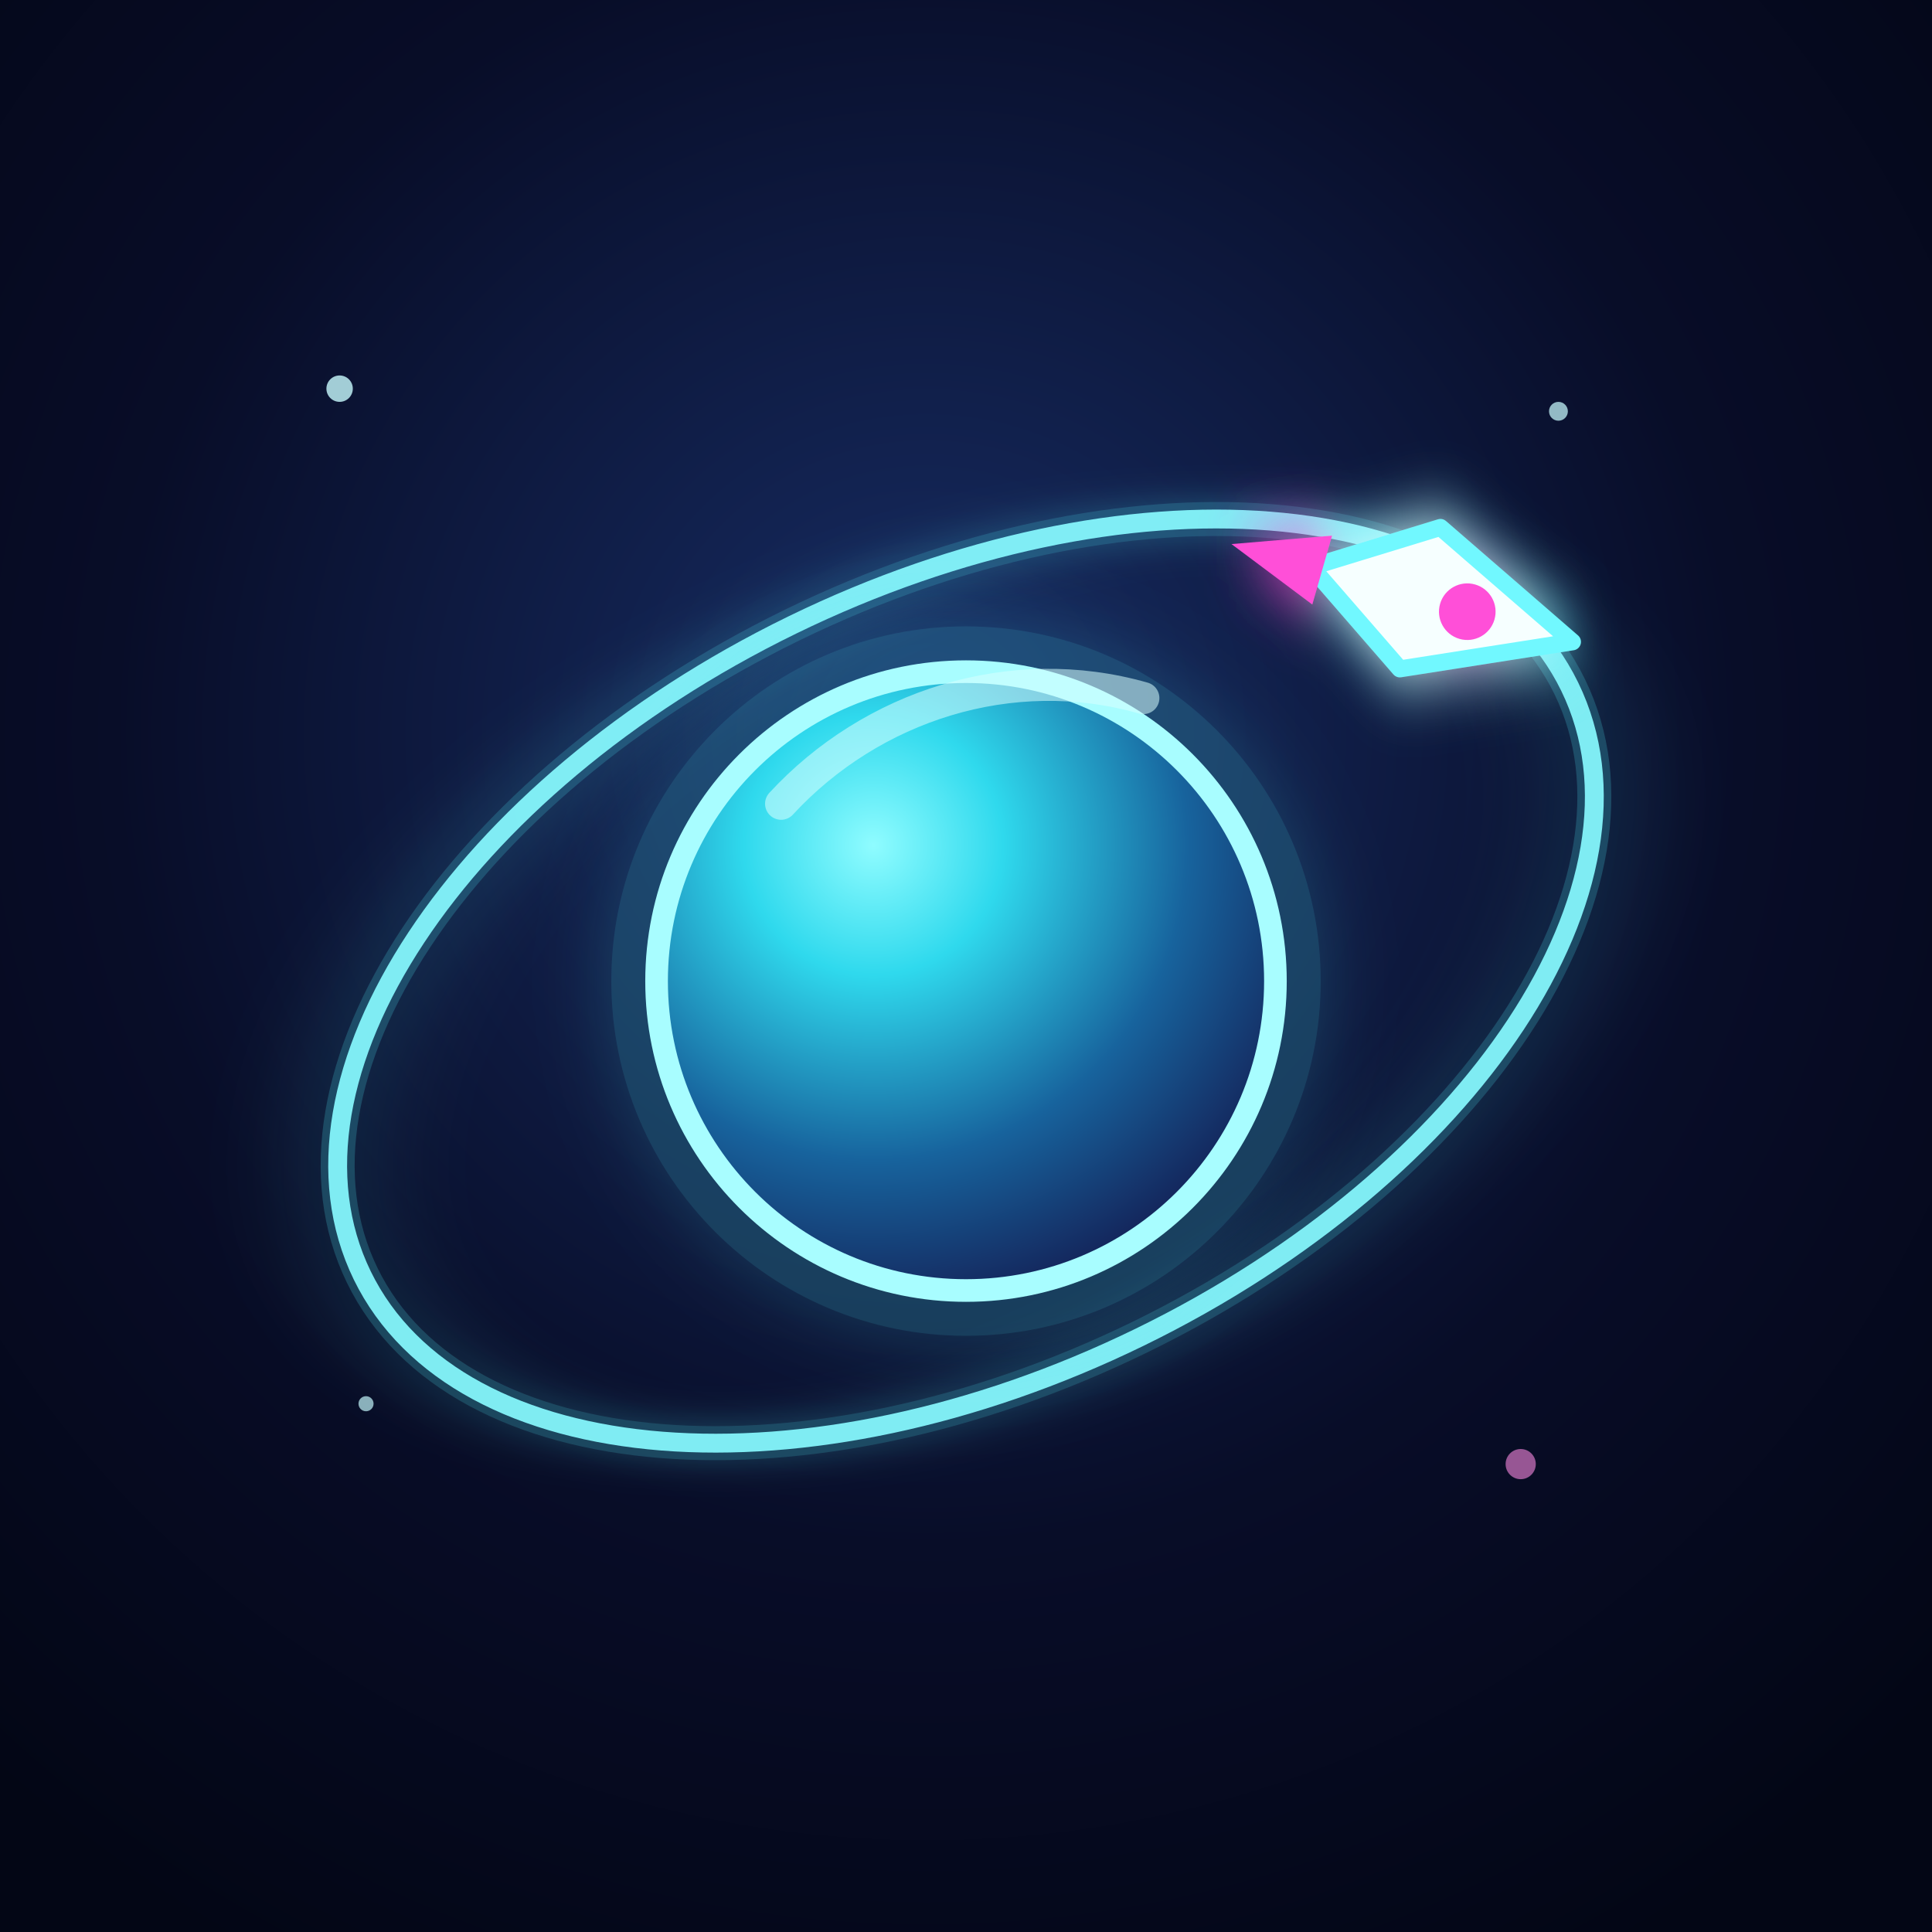
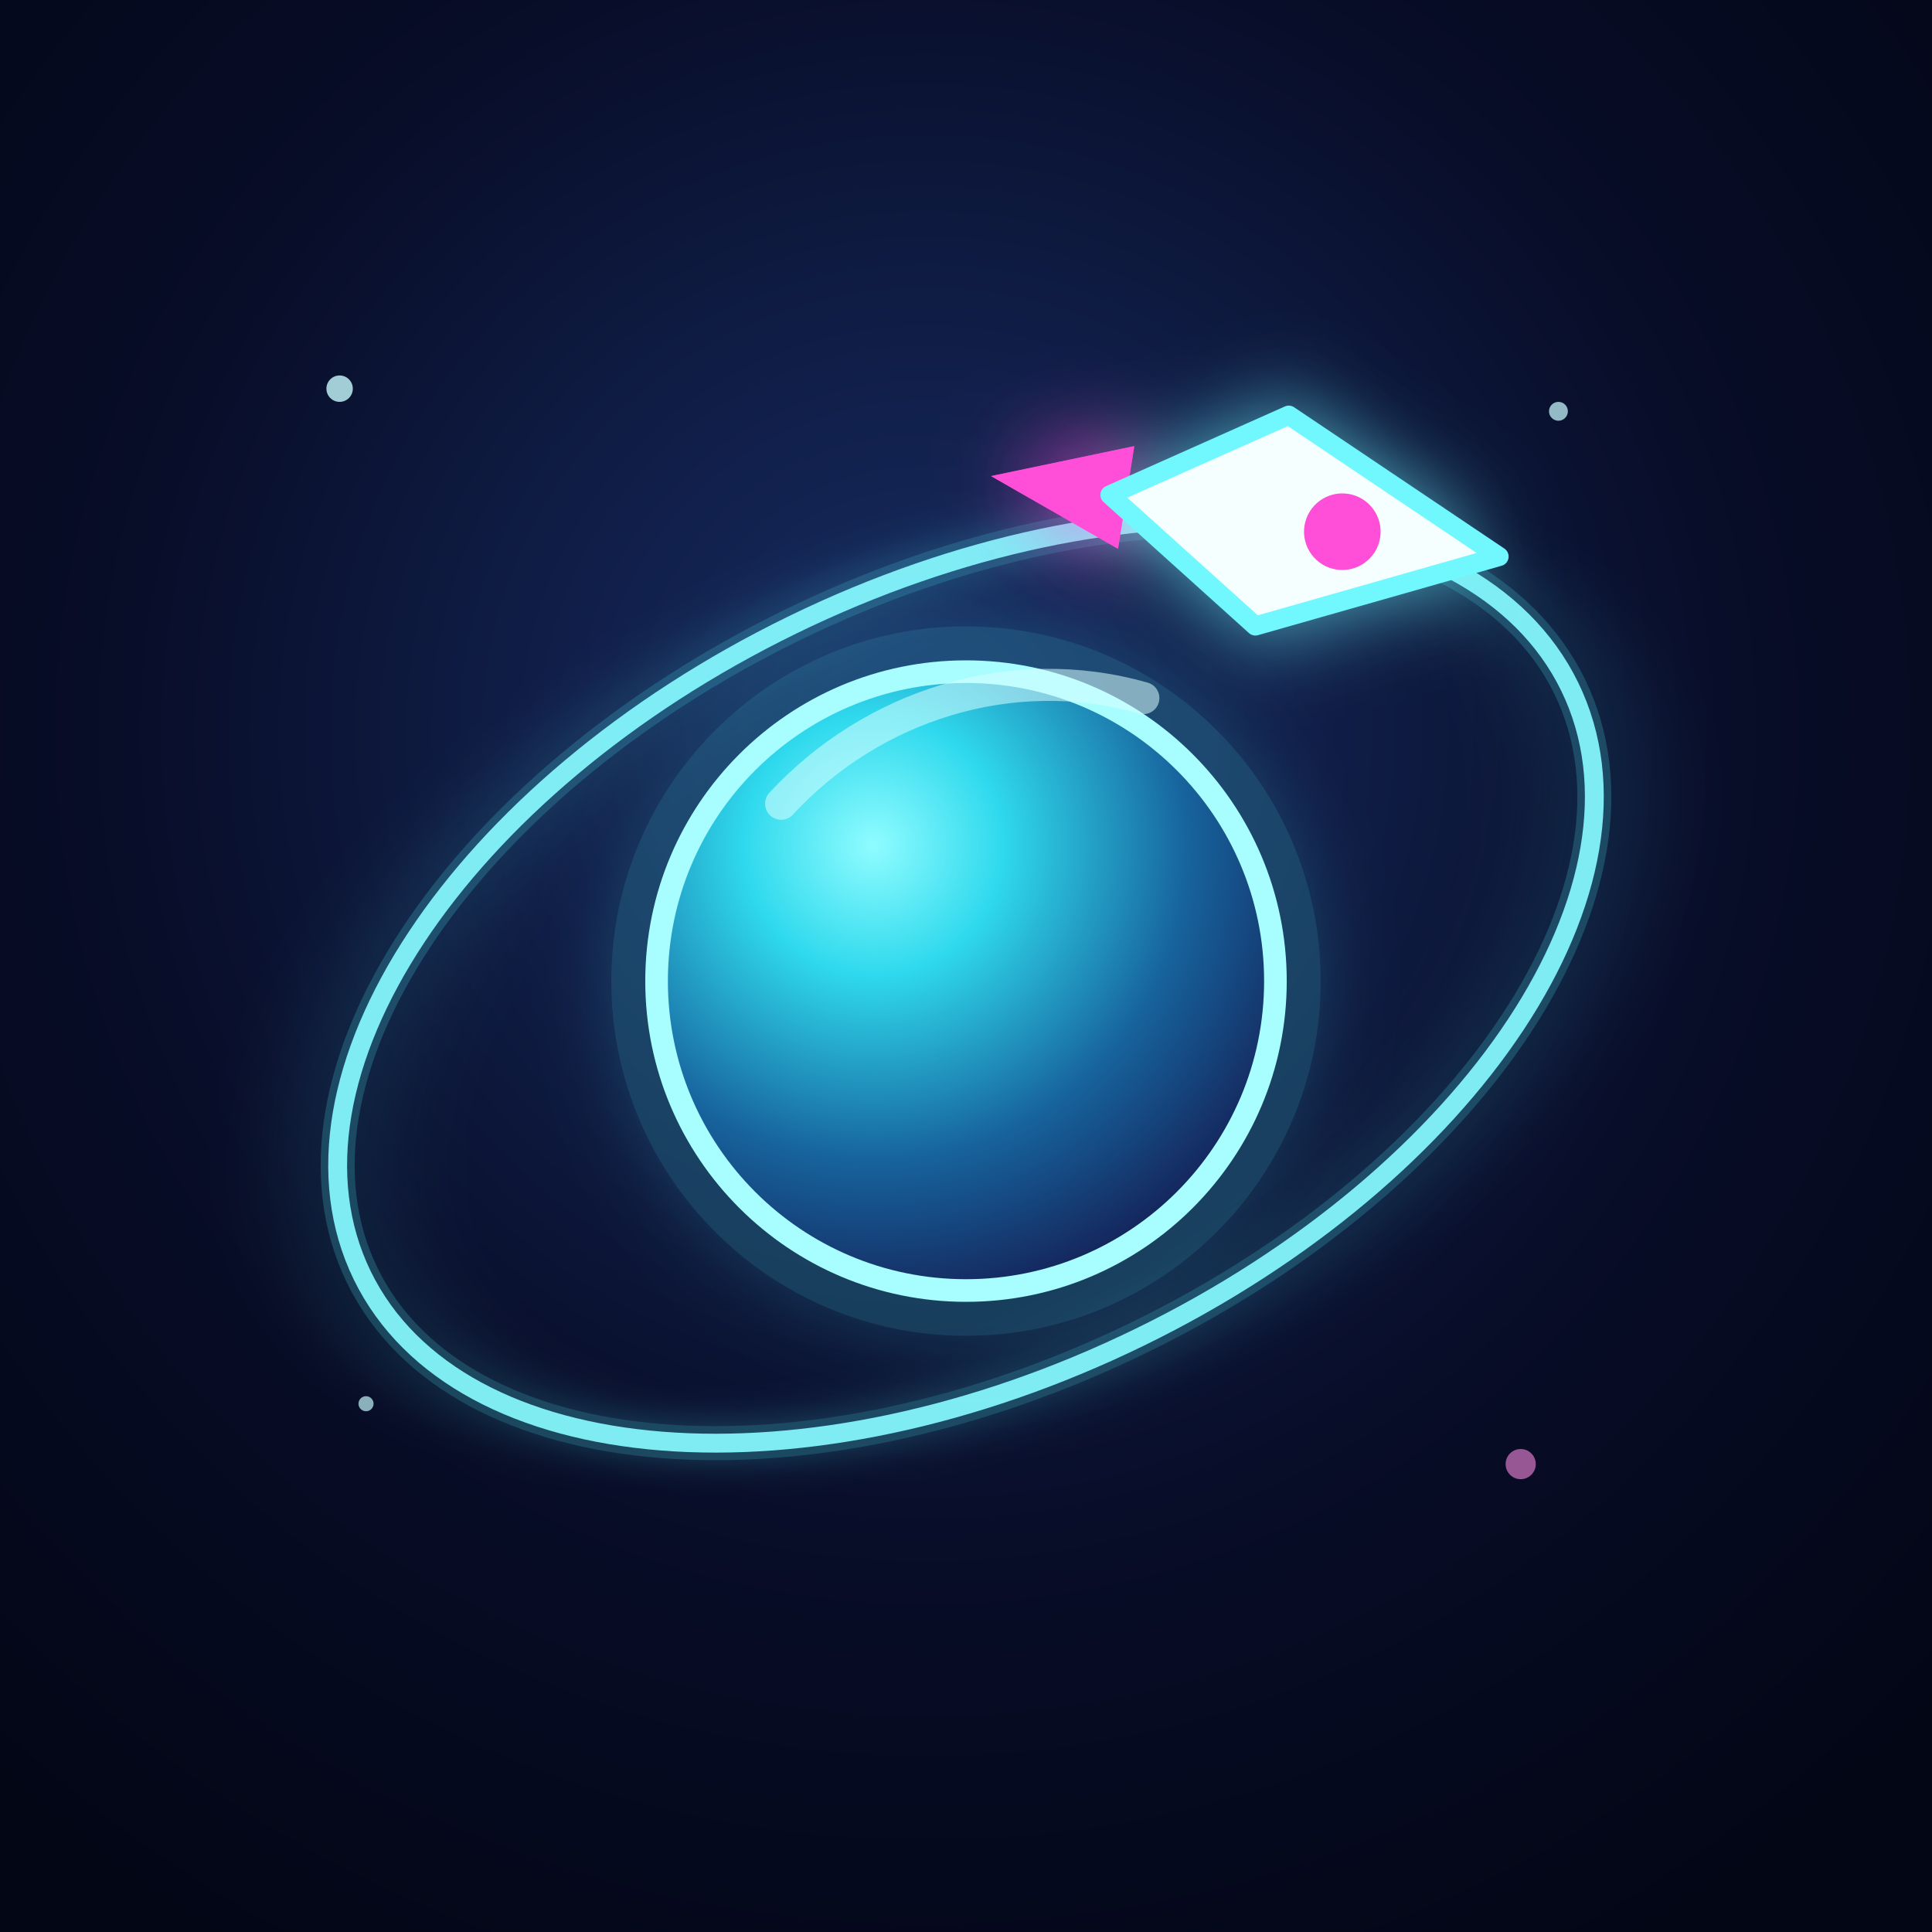
<svg xmlns="http://www.w3.org/2000/svg" width="1024" height="1024" viewBox="0 0 1024 1024">
  <defs>
    <radialGradient id="bg" cx="48%" cy="38%" r="72%">
      <stop offset="0" stop-color="#172d64" />
      <stop offset="0.58" stop-color="#080d28" />
      <stop offset="1" stop-color="#030615" />
    </radialGradient>
    <radialGradient id="planet" cx="35%" cy="28%" r="75%">
      <stop offset="0" stop-color="#8ffcff" />
      <stop offset="0.28" stop-color="#2fd9ed" />
      <stop offset="0.68" stop-color="#17639d" />
      <stop offset="1" stop-color="#14275d" />
    </radialGradient>
    <filter id="cyanGlow" x="-80%" y="-80%" width="260%" height="260%">
      <feGaussianBlur stdDeviation="20" result="blur" />
      <feMerge>
        <feMergeNode in="blur" />
        <feMergeNode in="SourceGraphic" />
      </feMerge>
    </filter>
    <filter id="pinkGlow" x="-100%" y="-100%" width="300%" height="300%">
      <feGaussianBlur stdDeviation="15" result="blur" />
      <feMerge>
        <feMergeNode in="blur" />
        <feMergeNode in="SourceGraphic" />
      </feMerge>
    </filter>
  </defs>
  <rect width="1024" height="1024" fill="url(#bg)" />
  <circle cx="180" cy="206" r="7" fill="#c8fbff" opacity=".8" />
  <circle cx="826" cy="218" r="5" fill="#c8fbff" opacity=".72" />
  <circle cx="806" cy="776" r="8" fill="#ff8ce6" opacity=".58" />
  <circle cx="194" cy="744" r="4" fill="#c8fbff" opacity=".68" />
  <ellipse cx="512" cy="520" rx="356" ry="210" fill="none" stroke="#54f3ff" stroke-width="18" opacity=".25" filter="url(#cyanGlow)" transform="rotate(-26 512 520)" />
  <ellipse cx="512" cy="520" rx="356" ry="210" fill="none" stroke="#88faff" stroke-width="10" opacity=".92" transform="rotate(-26 512 520)" />
  <circle cx="512" cy="520" r="188" fill="#4cf2ff" opacity=".18" filter="url(#cyanGlow)" />
  <circle cx="512" cy="520" r="164" fill="url(#planet)" stroke="#a8fdff" stroke-width="12" />
  <path d="M414 426c48-52 122-76 192-56" fill="none" stroke="#d7ffff" stroke-width="17" stroke-linecap="round" opacity=".55" />
-   <g transform="translate(770 322) rotate(16)" filter="url(#pinkGlow)">
-     <path d="M-78 0-18-39 66 0-18 39z" fill="#f6ffff" stroke="#71f8ff" stroke-width="9" stroke-linejoin="round" />
+   <g transform="translate(700 280) rotate(9) scale(1.45)">
+     <g filter="url(#pinkGlow)" opacity=".8">
+       <path d="M-78 0-18-39 66 0-18 39z" fill="#71f8ff" />
+       <path d="M-72-19-122 0-72 19z" fill="#ff4fd8" />
+     </g>
    <path d="M-72-19-122 0-72 19z" fill="#ff4fd8" />
-     <circle cx="8" cy="0" r="15" fill="#ff4fd8" />
+     <path d="M-78 0-18-39 66 0-18 39z" fill="#f6ffff" stroke="#71f8ff" stroke-width="7" stroke-linejoin="round" />
+     <circle cx="8" cy="0" r="14" fill="#ff4fd8" />
  </g>
</svg>
